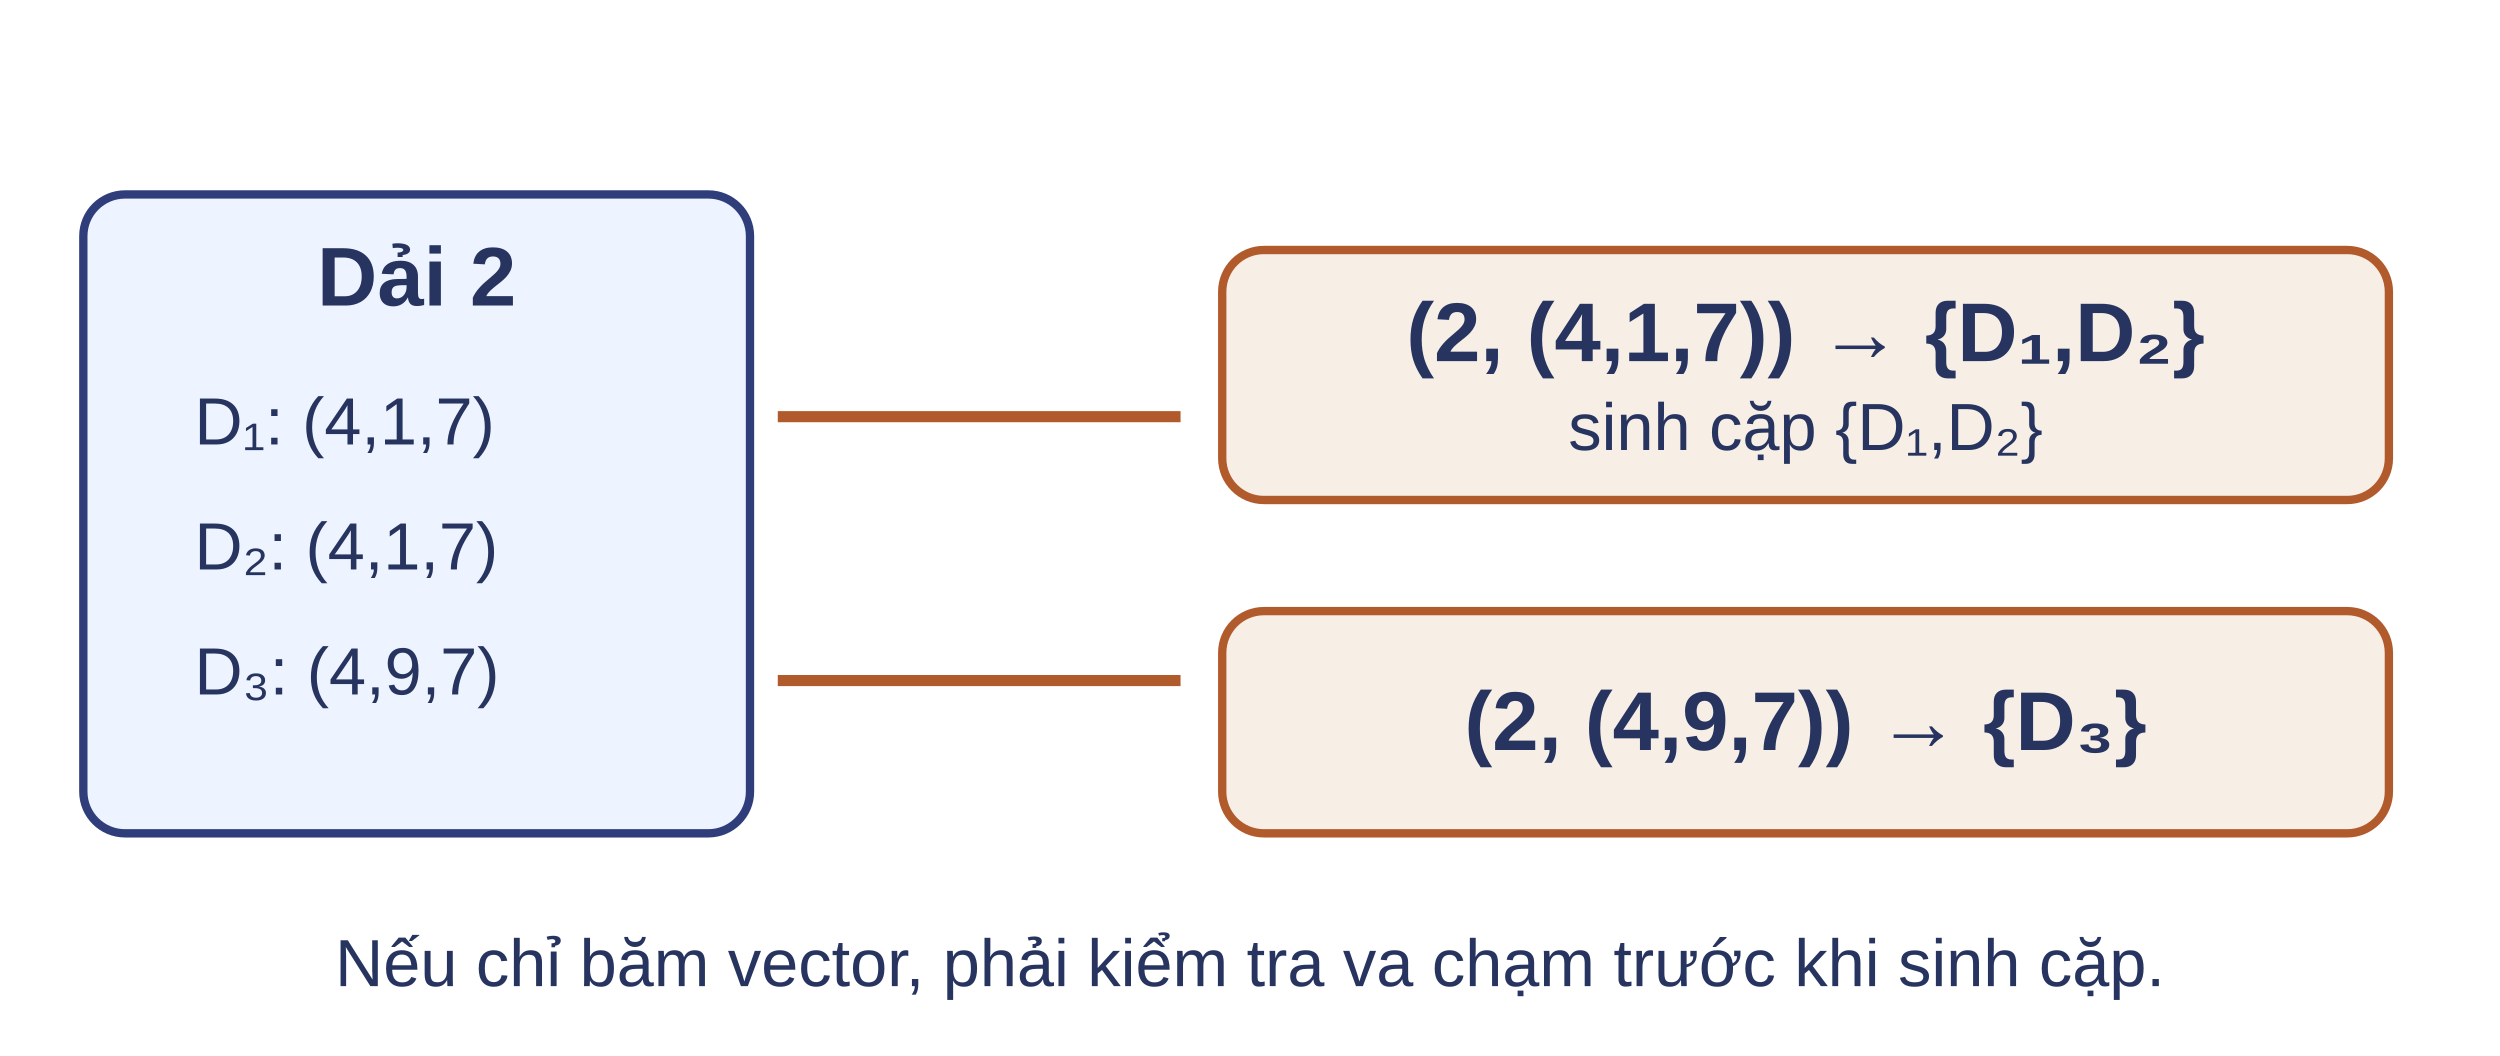
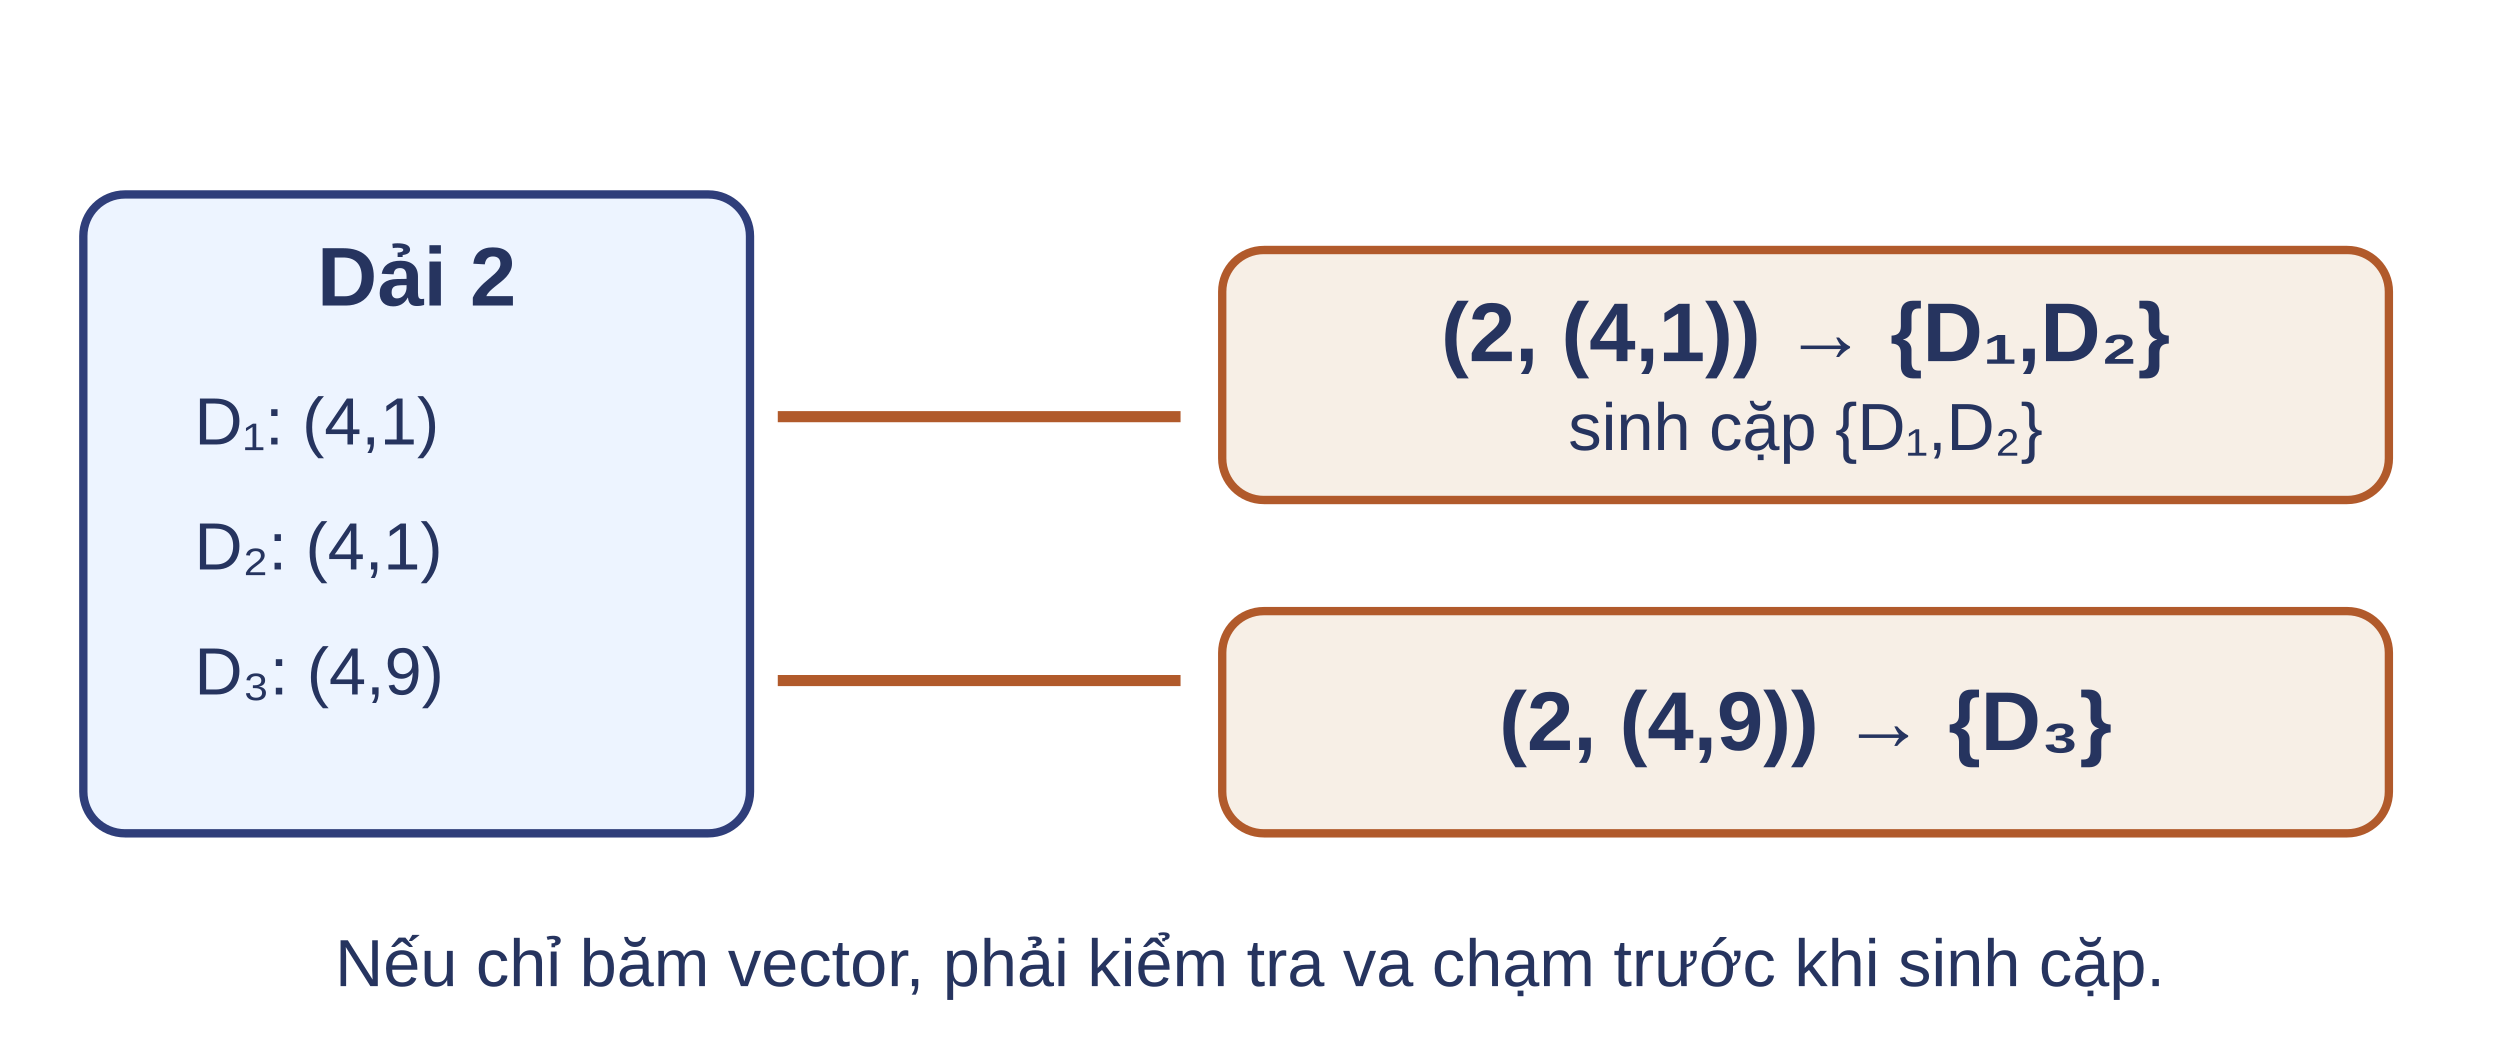
<svg xmlns="http://www.w3.org/2000/svg" viewBox="0 0 900 380" role="img">
  <style>text{font-family:Arial,sans-serif;fill:#26345f}.t{font-size:24px}.h{font-size:30px;font-weight:bold}.b{fill:#edf4ff;stroke:#2f3e7a;stroke-width:3}.o{fill:#f7efe6;stroke:#b15a2b;stroke-width:3}</style>
  <rect class="b" x="30" y="70" width="240" height="230" rx="15" />
  <text class="h" x="150" y="110" text-anchor="middle">Dải 2</text>
-   <text class="t" x="70" y="160">D₁: (4,1,7)</text>
-   <text class="t" x="70" y="205">D₂: (4,1,7)</text>
-   <text class="t" x="70" y="250">D₃: (4,9,7)</text>
+   <text class="t" x="70" y="160">D₁: (4,1)</text>
+   <text class="t" x="70" y="205">D₂: (4,1)</text>
+   <text class="t" x="70" y="250">D₃: (4,9)</text>
  <path stroke="#b15a2b" stroke-width="4" d="M280 150H425M280 245H425" />
  <rect class="o" x="440" y="90" width="420" height="90" rx="15" />
-   <text class="h" x="650" y="130" text-anchor="middle">(2, (4,1,7)) → {D₁,D₂}</text>
+   <text class="h" x="650" y="130" text-anchor="middle">(2, (4,1)) → {D₁,D₂}</text>
  <text class="t" x="650" y="162" text-anchor="middle">sinh cặp {D₁,D₂}</text>
  <rect class="o" x="440" y="220" width="420" height="80" rx="15" />
-   <text class="h" x="650" y="270" text-anchor="middle">(2, (4,9,7)) → {D₃}</text>
+   <text class="h" x="650" y="270" text-anchor="middle">(2, (4,9)) → {D₃}</text>
  <text class="t" x="450" y="355" text-anchor="middle">Nếu chỉ băm vector, phải kiểm tra va chạm trước khi sinh cặp.</text>
</svg>
